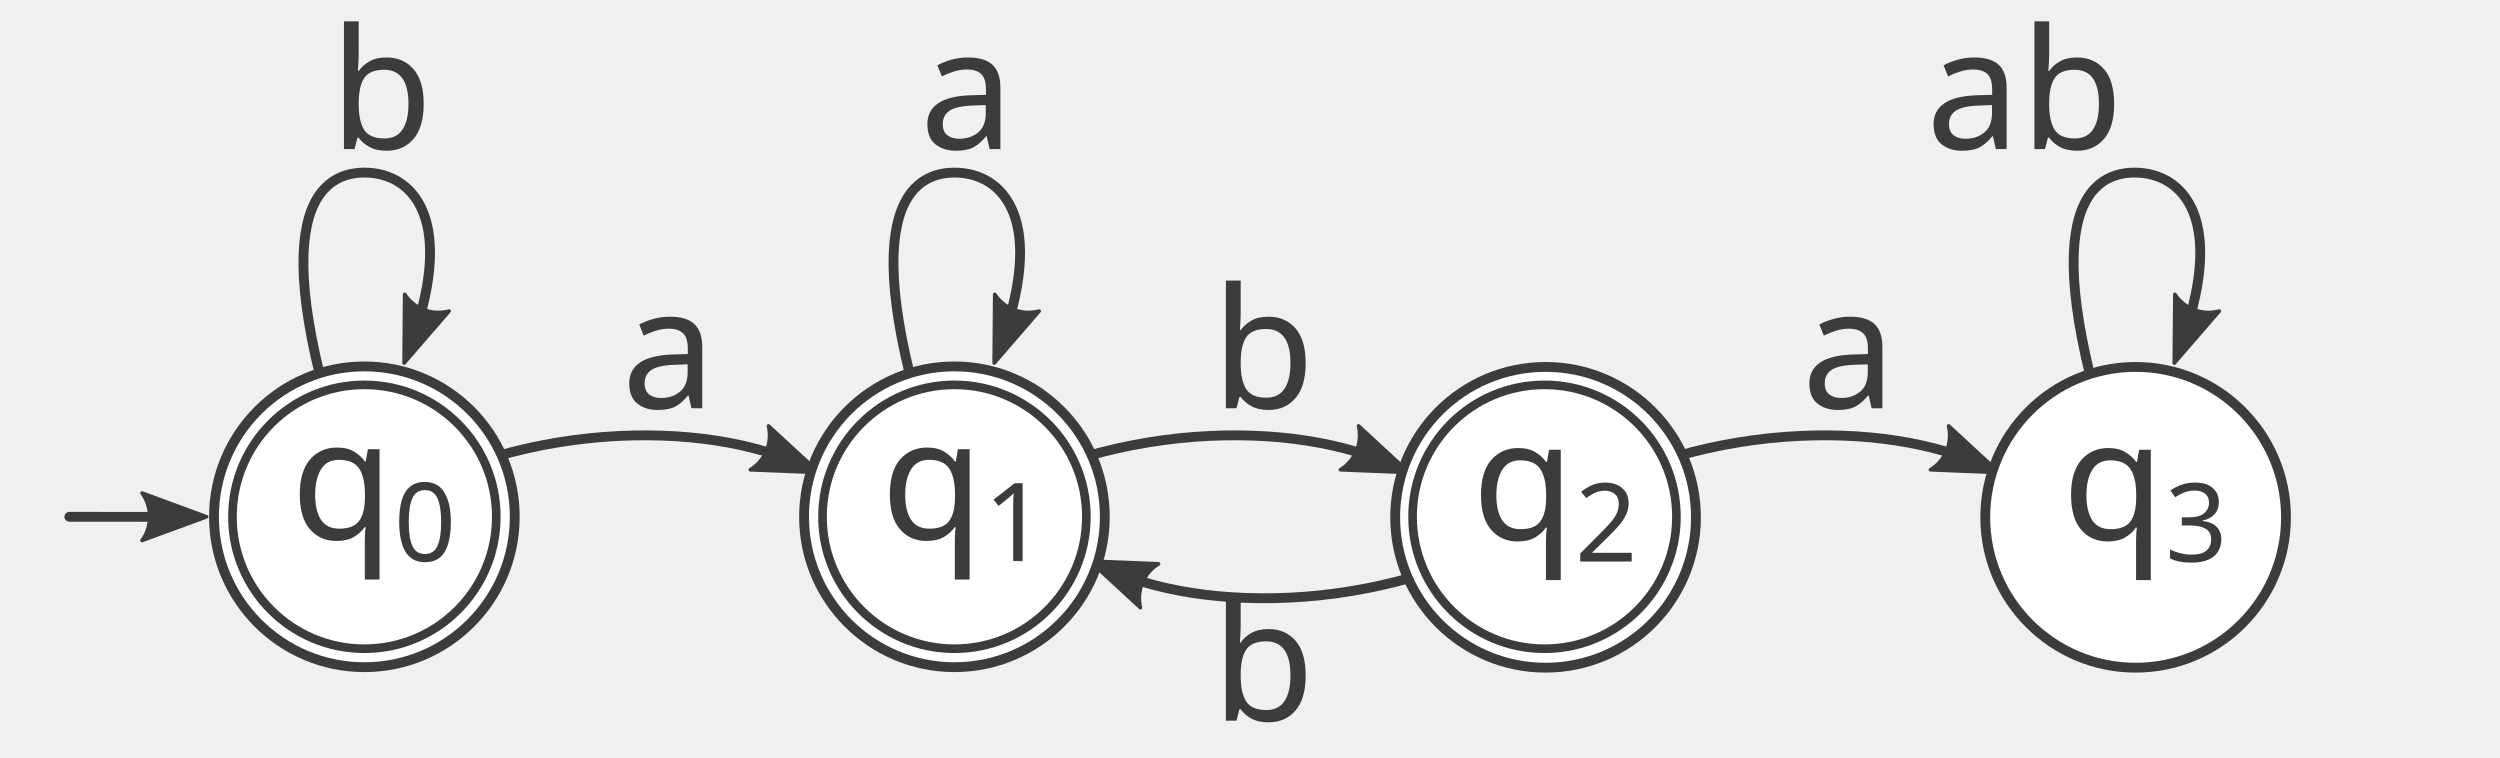
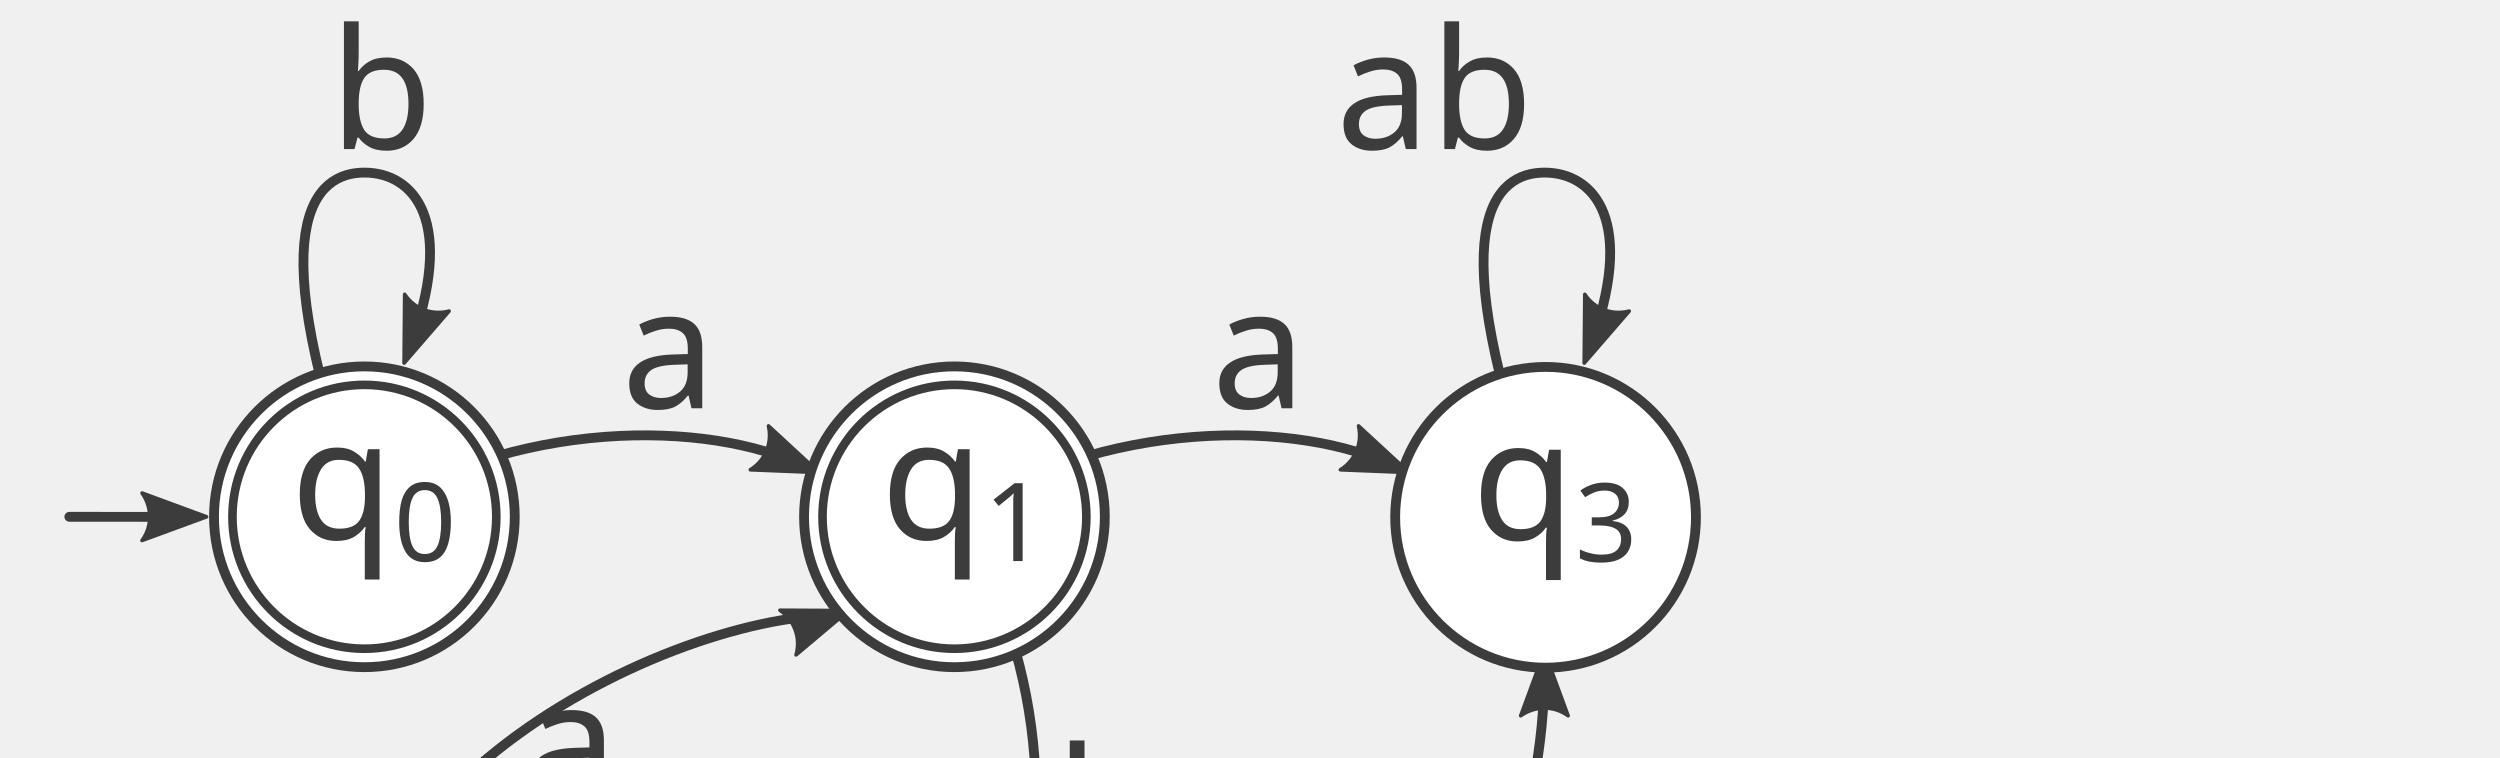
<svg xmlns="http://www.w3.org/2000/svg" width="71.744mm" height="21.725mm" viewBox="0 0 254.21 76.978" id="svg2" version="1.1">
  <defs id="defs4">
    <marker style="overflow:visible" id="marker4222" refX="0" refY="0" orient="auto">
      <path transform="scale(-0.6,-0.6)" d="M 8.719,4.034 -2.207,0.016 8.719,-4.002 c -1.745,2.372 -1.735,5.617 -6e-7,8.035 z" style="fill:#3c3c3c;fill-opacity:1;fill-rule:evenodd;stroke:#3c3c3c;stroke-width:0.625;stroke-linejoin:round;stroke-opacity:1" id="path4224" />
    </marker>
    <marker orient="auto" refY="0" refX="0" id="Arrow2Mend" style="overflow:visible">
      <path id="path4198" style="fill:#3c3c3c;fill-opacity:1;fill-rule:evenodd;stroke:#3c3c3c;stroke-width:0.625;stroke-linejoin:round;stroke-opacity:1" d="M 8.719,4.034 -2.207,0.016 8.719,-4.002 c -1.745,2.372 -1.735,5.617 -6e-7,8.035 z" transform="scale(-0.6,-0.6)" />
    </marker>
    <marker orient="auto" refY="0" refX="0" id="Arrow1Mend" style="overflow:visible">
      <path id="path4180" d="M 0,0 5,-5 -12.5,0 5,5 0,0 Z" style="fill:#3c3c3c;fill-opacity:1;fill-rule:evenodd;stroke:#3c3c3c;stroke-width:1pt;stroke-opacity:1" transform="matrix(-0.4,0,0,-0.4,-4,0)" />
    </marker>
    <marker orient="auto" refY="0" refX="0" id="Arrow1Lend" style="overflow:visible">
      <path id="path4174" d="M 0,0 5,-5 -12.5,0 5,5 0,0 Z" style="fill:#000000;fill-opacity:1;fill-rule:evenodd;stroke:#000000;stroke-width:1pt;stroke-opacity:1" transform="matrix(-0.8,0,0,-0.8,-10,0)" />
    </marker>
    <marker orient="auto" refY="0" refX="0" id="Arrow2Mend-3" style="overflow:visible">
      <path id="path4198-4" style="fill:#3c3c3c;fill-opacity:1;fill-rule:evenodd;stroke:#3c3c3c;stroke-width:0.625;stroke-linejoin:round;stroke-opacity:1" d="M 8.719,4.034 -2.207,0.016 8.719,-4.002 c -1.745,2.372 -1.735,5.617 -6e-7,8.035 z" transform="scale(-0.6,-0.6)" />
    </marker>
    <marker orient="auto" refY="0" refX="0" id="Arrow2Mend-6" style="overflow:visible">
      <path id="path4198-5" style="fill:#3c3c3c;fill-opacity:1;fill-rule:evenodd;stroke:#3c3c3c;stroke-width:0.625;stroke-linejoin:round;stroke-opacity:1" d="M 8.719,4.034 -2.207,0.016 8.719,-4.002 c -1.745,2.372 -1.735,5.617 -6e-7,8.035 z" transform="scale(-0.6,-0.6)" />
    </marker>
    <marker orient="auto" refY="0" refX="0" id="Arrow2Mend-3-8" style="overflow:visible">
      <path id="path4198-4-2" style="fill:#3c3c3c;fill-opacity:1;fill-rule:evenodd;stroke:#3c3c3c;stroke-width:0.625;stroke-linejoin:round;stroke-opacity:1" d="M 8.719,4.034 -2.207,0.016 8.719,-4.002 c -1.745,2.372 -1.735,5.617 -6e-7,8.035 z" transform="scale(-0.6,-0.6)" />
    </marker>
    <marker style="overflow:visible" id="marker4222-2" refX="0" refY="0" orient="auto">
      <path transform="scale(-0.6,-0.6)" d="M 8.719,4.034 -2.207,0.016 8.719,-4.002 c -1.745,2.372 -1.735,5.617 -6e-7,8.035 z" style="fill:#3c3c3c;fill-opacity:1;fill-rule:evenodd;stroke:#3c3c3c;stroke-width:0.625;stroke-linejoin:round;stroke-opacity:1" id="path4224-9" />
    </marker>
    <marker style="overflow:visible" id="marker4222-4" refX="0" refY="0" orient="auto">
      <path transform="scale(-0.6,-0.6)" d="M 8.719,4.034 -2.207,0.016 8.719,-4.002 c -1.745,2.372 -1.735,5.617 -6e-7,8.035 z" style="fill:#3c3c3c;fill-opacity:1;fill-rule:evenodd;stroke:#3c3c3c;stroke-width:0.625;stroke-linejoin:round;stroke-opacity:1" id="path4224-3" />
    </marker>
    <marker style="overflow:visible" id="marker4222-2-6" refX="0" refY="0" orient="auto">
      <path transform="scale(-0.6,-0.6)" d="M 8.719,4.034 -2.207,0.016 8.719,-4.002 c -1.745,2.372 -1.735,5.617 -6e-7,8.035 z" style="fill:#3c3c3c;fill-opacity:1;fill-rule:evenodd;stroke:#3c3c3c;stroke-width:0.625;stroke-linejoin:round;stroke-opacity:1" id="path4224-9-6" />
    </marker>
    <marker style="overflow:visible" id="marker4222-6" refX="0" refY="0" orient="auto">
      <path transform="scale(-0.6,-0.6)" d="M 8.719,4.034 -2.207,0.016 8.719,-4.002 c -1.745,2.372 -1.735,5.617 -6e-7,8.035 z" style="fill:#3c3c3c;fill-opacity:1;fill-rule:evenodd;stroke:#3c3c3c;stroke-width:0.625;stroke-linejoin:round;stroke-opacity:1" id="path4224-90" />
    </marker>
    <marker style="overflow:visible" id="marker4222-2-6-2" refX="0" refY="0" orient="auto">
      <path transform="scale(-0.6,-0.6)" d="M 8.719,4.034 -2.207,0.016 8.719,-4.002 c -1.745,2.372 -1.735,5.617 -6e-7,8.035 z" style="fill:#3c3c3c;fill-opacity:1;fill-rule:evenodd;stroke:#3c3c3c;stroke-width:0.625;stroke-linejoin:round;stroke-opacity:1" id="path4224-9-6-5" />
    </marker>
    <marker style="overflow:visible" id="marker4222-2-6-7" refX="0" refY="0" orient="auto">
      <path transform="scale(-0.6,-0.6)" d="M 8.719,4.034 -2.207,0.016 8.719,-4.002 c -1.745,2.372 -1.735,5.617 -6e-7,8.035 z" style="fill:#3c3c3c;fill-opacity:1;fill-rule:evenodd;stroke:#3c3c3c;stroke-width:0.625;stroke-linejoin:round;stroke-opacity:1" id="path4224-9-6-2" />
    </marker>
    <marker orient="auto" refY="0" refX="0" id="Arrow2Mend-3-8-1" style="overflow:visible">
      <path id="path4198-4-2-6" style="fill:#3c3c3c;fill-opacity:1;fill-rule:evenodd;stroke:#3c3c3c;stroke-width:0.625;stroke-linejoin:round;stroke-opacity:1" d="M 8.719,4.034 -2.207,0.016 8.719,-4.002 c -1.745,2.372 -1.735,5.617 -6e-7,8.035 z" transform="scale(-0.6,-0.6)" />
    </marker>
    <marker orient="auto" refY="0" refX="0" id="Arrow2Mend-3-8-9" style="overflow:visible">
      <path id="path4198-4-2-1" style="fill:#3c3c3c;fill-opacity:1;fill-rule:evenodd;stroke:#3c3c3c;stroke-width:0.625;stroke-linejoin:round;stroke-opacity:1" d="M 8.719,4.034 -2.207,0.016 8.719,-4.002 c -1.745,2.372 -1.735,5.617 -6e-7,8.035 z" transform="scale(-0.6,-0.6)" />
    </marker>
    <marker orient="auto" refY="0" refX="0" id="Arrow2Mend-3-6" style="overflow:visible">
      <path id="path4198-4-7" style="fill:#3c3c3c;fill-opacity:1;fill-rule:evenodd;stroke:#3c3c3c;stroke-width:0.625;stroke-linejoin:round;stroke-opacity:1" d="M 8.719,4.034 -2.207,0.016 8.719,-4.002 c -1.745,2.372 -1.735,5.617 -6e-7,8.035 z" transform="scale(-0.6,-0.6)" />
    </marker>
+     <marker style="overflow:visible" id="marker4222-4-3" refX="0" refY="0" orient="auto">
+       <path transform="scale(-0.6,-0.6)" d="M 8.719,4.034 -2.207,0.016 8.719,-4.002 c -1.745,2.372 -1.735,5.617 -6e-7,8.035 z" style="fill:#3c3c3c;fill-opacity:1;fill-rule:evenodd;stroke:#3c3c3c;stroke-width:0.625;stroke-linejoin:round;stroke-opacity:1" id="path4224-3-4" />
+     </marker>
+     <marker style="overflow:visible" id="marker4222-2-6-0" refX="0" refY="0" orient="auto">
+       <path transform="scale(-0.6,-0.6)" d="M 8.719,4.034 -2.207,0.016 8.719,-4.002 c -1.745,2.372 -1.735,5.617 -6e-7,8.035 z" style="fill:#3c3c3c;fill-opacity:1;fill-rule:evenodd;stroke:#3c3c3c;stroke-width:0.625;stroke-linejoin:round;stroke-opacity:1" id="path4224-9-6-23" />
+     </marker>
+     <marker style="overflow:visible" id="marker4222-2-6-0-1" refX="0" refY="0" orient="auto">
+       <path transform="scale(-0.6,-0.6)" d="M 8.719,4.034 -2.207,0.016 8.719,-4.002 c -1.745,2.372 -1.735,5.617 -6e-7,8.035 z" style="fill:#3c3c3c;fill-opacity:1;fill-rule:evenodd;stroke:#3c3c3c;stroke-width:0.625;stroke-linejoin:round;stroke-opacity:1" id="path4224-9-6-23-5" />
+     </marker>
  </defs>
  <g id="layer1" transform="translate(-57.94899,-474.8125)">
-     <path style="fill:none;fill-rule:evenodd;stroke:#3c3c3c;stroke-width:1px;stroke-linecap:round;stroke-linejoin:round;stroke-opacity:1;marker-end:url(#Arrow2Mend-3-6)" d="m 155,527.362 c -11,-30 -5,-35 0,-35 5,0 9.5,4.875 4.5,18.125" id="path4165-8-2" />
-     <text id="text3336-5-5" y="489.967" x="151.47" style="font-style:normal;font-weight:normal;font-size:17.071px;line-height:125%;font-family:sans-serif;letter-spacing:0px;word-spacing:0px;fill:#000000;fill-opacity:1;stroke:none;stroke-width:1px;stroke-linecap:butt;stroke-linejoin:miter;stroke-opacity:1" xml:space="preserve">
-       <tspan style="font-style:normal;font-variant:normal;font-weight:normal;font-stretch:normal;font-family:Calibri;-inkscape-font-specification:Calibri;fill:#3c3c3c;fill-opacity:1" y="489.967" x="151.47" id="tspan3338-1-2">a</tspan>
+     <path style="fill:none;fill-rule:evenodd;stroke:#3c3c3c;stroke-width:1px;stroke-linecap:round;stroke-linejoin:round;stroke-opacity:1;marker-mid:url(#marker4222-2-6-0-1)" d="m 155,587.362 c 35,0 60,-10 60,-45 l 0,-15" id="path4165-6-9-9-3-7" />
+     <path style="fill:none;fill-rule:evenodd;stroke:#3c3c3c;stroke-width:1px;stroke-linecap:round;stroke-linejoin:round;stroke-opacity:1;marker-mid:url(#marker4222-2-6-0)" d="m 95,587.362 c -10,-30 30,-50 48,-50 l 12,-10" id="path4165-6-9-9-3" />
+     <path style="fill:none;fill-rule:evenodd;stroke:#3c3c3c;stroke-width:1px;stroke-linecap:round;stroke-linejoin:round;stroke-opacity:1;marker-mid:url(#marker4222-4-3)" d="m 155,527.362 c 10,15 10,35 5,45 l -5,15" id="path4165-6-7-1" />
+     <path style="fill:none;fill-rule:evenodd;stroke:#3c3c3c;stroke-width:1px;stroke-linecap:round;stroke-linejoin:round;stroke-opacity:1;marker-end:url(#Arrow2Mend-3-8-9)" d="m 215,527.362 c -11,-30 -5,-35 0,-35 5,0 9.5,4.875 4.5,18.125" id="path4165-8-7-8" />
+     <text id="text3336-5-8-9" y="489.967" x="214.92" style="font-style:normal;font-weight:normal;font-size:17.071px;line-height:125%;font-family:sans-serif;letter-spacing:0px;word-spacing:0px;fill:#000000;fill-opacity:1;stroke:none;stroke-width:1px;stroke-linecap:butt;stroke-linejoin:miter;stroke-opacity:1" xml:space="preserve">
+       <tspan style="font-style:normal;font-variant:normal;font-weight:normal;font-stretch:normal;font-family:Calibri;-inkscape-font-specification:Calibri;text-align:center;text-anchor:middle;fill:#3c3c3c;fill-opacity:1" y="489.967" x="214.92" id="tspan3338-1-2-2">ab</tspan>
    </text>
-     <path style="fill:none;fill-rule:evenodd;stroke:#3c3c3c;stroke-width:1px;stroke-linecap:round;stroke-linejoin:round;stroke-opacity:1;marker-end:url(#Arrow2Mend-3-8-9)" d="m 275,527.362 c -11,-30 -5,-35 0,-35 5,0 9.5,4.875 4.5,18.125" id="path4165-8-7-8" />
-     <text id="text3336-5-8-9" y="489.967" x="274.92" style="font-style:normal;font-weight:normal;font-size:17.071px;line-height:125%;font-family:sans-serif;letter-spacing:0px;word-spacing:0px;fill:#000000;fill-opacity:1;stroke:none;stroke-width:1px;stroke-linecap:butt;stroke-linejoin:miter;stroke-opacity:1" xml:space="preserve">
-       <tspan style="font-style:normal;font-variant:normal;font-weight:normal;font-stretch:normal;font-family:Calibri;-inkscape-font-specification:Calibri;text-align:center;text-anchor:middle;fill:#3c3c3c;fill-opacity:1" y="489.967" x="274.92" id="tspan3338-1-2-2">ab</tspan>
+     <path style="fill:none;fill-rule:evenodd;stroke:#3c3c3c;stroke-width:1px;stroke-linecap:round;stroke-linejoin:round;stroke-opacity:1;marker-mid:url(#marker4222-6)" d="m 155,527.362 c 15,-10 35,-10 45,-5 l 15,5" id="path4165-6-4" />
+     <text id="text3336-5-1-1" y="516.326" x="181.153" style="font-style:normal;font-weight:normal;font-size:17.071px;line-height:125%;font-family:sans-serif;letter-spacing:0px;word-spacing:0px;fill:#000000;fill-opacity:1;stroke:none;stroke-width:1px;stroke-linecap:butt;stroke-linejoin:miter;stroke-opacity:1" xml:space="preserve">
+       <tspan style="font-style:normal;font-variant:normal;font-weight:normal;font-stretch:normal;font-family:Calibri;-inkscape-font-specification:Calibri;fill:#3c3c3c;fill-opacity:1" y="516.326" x="181.153" id="tspan3338-1-7-9">a</tspan>
    </text>
-     <path style="fill:none;fill-rule:evenodd;stroke:#3c3c3c;stroke-width:1px;stroke-linecap:round;stroke-linejoin:round;stroke-opacity:1;marker-mid:url(#marker4222-6)" d="m 215,527.362 c 15,-10 35,-10 45,-5 l 15,5" id="path4165-6-4" />
-     <text id="text3336-5-1-1" y="516.326" x="241.153" style="font-style:normal;font-weight:normal;font-size:17.071px;line-height:125%;font-family:sans-serif;letter-spacing:0px;word-spacing:0px;fill:#000000;fill-opacity:1;stroke:none;stroke-width:1px;stroke-linecap:butt;stroke-linejoin:miter;stroke-opacity:1" xml:space="preserve">
-       <tspan style="font-style:normal;font-variant:normal;font-weight:normal;font-stretch:normal;font-family:Calibri;-inkscape-font-specification:Calibri;fill:#3c3c3c;fill-opacity:1" y="516.326" x="241.153" id="tspan3338-1-7-9">a</tspan>
+     <path style="fill:none;fill-rule:evenodd;stroke:#3c3c3c;stroke-width:1px;stroke-linecap:round;stroke-linejoin:round;stroke-opacity:1;marker-mid:url(#marker4222-2-6)" d="m 155,587.362 c -15,10 -35,10 -45,5 l -15,-5" id="path4165-6-9-9" />
+     <text id="text3336-5-1-8-9" y="608.089" x="121.153" style="font-style:normal;font-weight:normal;font-size:17.071px;line-height:125%;font-family:sans-serif;letter-spacing:0px;word-spacing:0px;fill:#000000;fill-opacity:1;stroke:none;stroke-width:1px;stroke-linecap:butt;stroke-linejoin:miter;stroke-opacity:1" xml:space="preserve">
+       <tspan style="font-style:normal;font-variant:normal;font-weight:normal;font-stretch:normal;font-family:Calibri;-inkscape-font-specification:Calibri;fill:#3c3c3c;fill-opacity:1" y="608.089" x="121.153" id="tspan3338-1-7-7-0">b</tspan>
    </text>
-     <path style="fill:none;fill-rule:evenodd;stroke:#3c3c3c;stroke-width:1px;stroke-linecap:round;stroke-linejoin:round;stroke-opacity:1;marker-mid:url(#marker4222-2-6)" d="m 215,527.362 c -15,10 -35,10 -45,5 l -15,-5" id="path4165-6-9-9" />
-     <text id="text3336-5-1-8-9" y="548.089" x="181.153" style="font-style:normal;font-weight:normal;font-size:17.071px;line-height:125%;font-family:sans-serif;letter-spacing:0px;word-spacing:0px;fill:#000000;fill-opacity:1;stroke:none;stroke-width:1px;stroke-linecap:butt;stroke-linejoin:miter;stroke-opacity:1" xml:space="preserve">
-       <tspan style="font-style:normal;font-variant:normal;font-weight:normal;font-stretch:normal;font-family:Calibri;-inkscape-font-specification:Calibri;fill:#3c3c3c;fill-opacity:1" y="548.089" x="181.153" id="tspan3338-1-7-7-0">b</tspan>
-     </text>
-     <path style="fill:none;fill-rule:evenodd;stroke:#3c3c3c;stroke-width:1px;stroke-linecap:round;stroke-linejoin:round;stroke-opacity:1;marker-mid:url(#marker4222-4)" d="m 155,527.362 c 15,-10 35,-10 45,-5 l 15,5" id="path4165-6-7" />
-     <text id="text3336-5-1-9" y="516.326" x="181.153" style="font-style:normal;font-weight:normal;font-size:17.071px;line-height:125%;font-family:sans-serif;letter-spacing:0px;word-spacing:0px;fill:#000000;fill-opacity:1;stroke:none;stroke-width:1px;stroke-linecap:butt;stroke-linejoin:miter;stroke-opacity:1" xml:space="preserve">
-       <tspan style="font-style:normal;font-variant:normal;font-weight:normal;font-stretch:normal;font-family:Calibri;-inkscape-font-specification:Calibri;fill:#3c3c3c;fill-opacity:1" y="516.326" x="181.153" id="tspan3338-1-7-2">b</tspan>
+     <path style="fill:none;fill-rule:evenodd;stroke:#3c3c3c;stroke-width:1px;stroke-linecap:round;stroke-linejoin:round;stroke-opacity:1;marker-mid:url(#marker4222-4)" d="m 95,587.362 c 15,-10 35,-10 45,-5 l 15,5" id="path4165-6-7" />
+     <text id="text3336-5-1-9" y="576.326" x="121.153" style="font-style:normal;font-weight:normal;font-size:17.071px;line-height:125%;font-family:sans-serif;letter-spacing:0px;word-spacing:0px;fill:#000000;fill-opacity:1;stroke:none;stroke-width:1px;stroke-linecap:butt;stroke-linejoin:miter;stroke-opacity:1" xml:space="preserve">
+       <tspan style="font-style:normal;font-variant:normal;font-weight:normal;font-stretch:normal;font-family:Calibri;-inkscape-font-specification:Calibri;fill:#3c3c3c;fill-opacity:1" y="576.326" x="121.153" id="tspan3338-1-7-2">b</tspan>
    </text>
    <path style="fill:none;fill-rule:evenodd;stroke:#3c3c3c;stroke-width:1px;stroke-linecap:round;stroke-linejoin:round;stroke-opacity:1;marker-mid:url(#marker4222)" d="m 95,527.362 c 15,-10 35,-10 45,-5 l 15,5" id="path4165-6" />
    <path style="fill:none;fill-rule:evenodd;stroke:#3c3c3c;stroke-width:1px;stroke-linecap:round;stroke-linejoin:round;stroke-opacity:1;marker-end:url(#Arrow2Mend-3)" d="m 95,527.362 c -11,-30 -5,-35 0,-35 5,0 9.5,4.875 4.5,18.125" id="path4165-8" />
    <circle style="opacity:1;fill:#ffffff;fill-opacity:1;fill-rule:evenodd;stroke:#3c3c3c;stroke-width:1;stroke-linecap:round;stroke-linejoin:round;stroke-miterlimit:4;stroke-dasharray:none;stroke-dashoffset:0;stroke-opacity:1" id="path3342" cx="95" cy="527.362" r="15.291" />
    <circle style="opacity:1;fill:#ffffff;fill-opacity:1;fill-rule:evenodd;stroke:#3c3c3c;stroke-width:0.877;stroke-linecap:round;stroke-linejoin:round;stroke-miterlimit:4;stroke-dasharray:none;stroke-dashoffset:0;stroke-opacity:1" id="path3342-8" cx="95" cy="527.362" r="13.415" />
    <text xml:space="preserve" style="font-style:normal;font-weight:normal;font-size:17.071px;line-height:125%;font-family:sans-serif;letter-spacing:0px;word-spacing:0px;fill:#000000;fill-opacity:1;stroke:none;stroke-width:1px;stroke-linecap:butt;stroke-linejoin:miter;stroke-opacity:1" x="87.496" y="529.646" id="text3336">
      <tspan id="tspan3338" x="87.496" y="529.646" style="font-style:normal;font-variant:normal;font-weight:normal;font-stretch:normal;font-family:Calibri;-inkscape-font-specification:Calibri;fill:#3c3c3c;fill-opacity:1">q<tspan id="tspan6466" style="font-size:65%;baseline-shift:sub">0</tspan>
      </tspan>
    </text>
    <text id="text3336-5" y="489.967" x="91.47" style="font-style:normal;font-weight:normal;font-size:17.071px;line-height:125%;font-family:sans-serif;letter-spacing:0px;word-spacing:0px;fill:#000000;fill-opacity:1;stroke:none;stroke-width:1px;stroke-linecap:butt;stroke-linejoin:miter;stroke-opacity:1" xml:space="preserve">
      <tspan style="font-style:normal;font-variant:normal;font-weight:normal;font-stretch:normal;font-family:Calibri;-inkscape-font-specification:Calibri;fill:#3c3c3c;fill-opacity:1" y="489.967" x="91.47" id="tspan3338-1">b</tspan>
    </text>
    <path style="fill:none;fill-rule:evenodd;stroke:#3c3c3c;stroke-width:1px;stroke-linecap:round;stroke-linejoin:round;stroke-opacity:1;marker-end:url(#Arrow2Mend)" d="m 65,527.362 12.625,0.01" id="path4165" />
    <circle style="opacity:1;fill:#ffffff;fill-opacity:1;fill-rule:evenodd;stroke:#3c3c3c;stroke-width:1;stroke-linecap:round;stroke-linejoin:round;stroke-miterlimit:4;stroke-dasharray:none;stroke-dashoffset:0;stroke-opacity:1" id="path3342-9" cx="155" cy="527.362" r="15.291" />
    <circle style="opacity:1;fill:#ffffff;fill-opacity:1;fill-rule:evenodd;stroke:#3c3c3c;stroke-width:0.877;stroke-linecap:round;stroke-linejoin:round;stroke-miterlimit:4;stroke-dasharray:none;stroke-dashoffset:0;stroke-opacity:1" id="path3342-8-0" cx="155" cy="527.362" r="13.415" />
    <text id="text3336-5-1" y="516.326" x="121.153" style="font-style:normal;font-weight:normal;font-size:17.071px;line-height:125%;font-family:sans-serif;letter-spacing:0px;word-spacing:0px;fill:#000000;fill-opacity:1;stroke:none;stroke-width:1px;stroke-linecap:butt;stroke-linejoin:miter;stroke-opacity:1" xml:space="preserve">
      <tspan style="font-style:normal;font-variant:normal;font-weight:normal;font-stretch:normal;font-family:Calibri;-inkscape-font-specification:Calibri;fill:#3c3c3c;fill-opacity:1" y="516.326" x="121.153" id="tspan3338-1-7">a</tspan>
    </text>
    <text xml:space="preserve" style="font-style:normal;font-weight:normal;font-size:17.071px;line-height:125%;font-family:sans-serif;letter-spacing:0px;word-spacing:0px;fill:#000000;fill-opacity:1;stroke:none;stroke-width:1px;stroke-linecap:butt;stroke-linejoin:miter;stroke-opacity:1" x="147.496" y="529.646" id="text3336-8">
      <tspan id="tspan3338-2" x="147.496" y="529.646" style="font-style:normal;font-variant:normal;font-weight:normal;font-stretch:normal;font-family:Calibri;-inkscape-font-specification:Calibri;fill:#3c3c3c;fill-opacity:1">q<tspan id="tspan6466-1" style="font-size:65%;baseline-shift:sub">1</tspan>
      </tspan>
    </text>
-     <circle style="opacity:1;fill:#ffffff;fill-opacity:1;fill-rule:evenodd;stroke:#3c3c3c;stroke-width:1;stroke-linecap:round;stroke-linejoin:round;stroke-miterlimit:4;stroke-dasharray:none;stroke-dashoffset:0;stroke-opacity:1" id="path3342-9-9" cx="215.108" cy="527.414" r="15.291" />
-     <circle style="opacity:1;fill:#ffffff;fill-opacity:1;fill-rule:evenodd;stroke:#3c3c3c;stroke-width:1;stroke-linecap:round;stroke-linejoin:round;stroke-miterlimit:4;stroke-dasharray:none;stroke-dashoffset:0;stroke-opacity:1" id="path3342-9-9-5" cx="275.108" cy="527.414" r="15.291" />
-     <text xml:space="preserve" style="font-style:normal;font-weight:normal;font-size:17.071px;line-height:125%;font-family:sans-serif;letter-spacing:0px;word-spacing:0px;fill:#000000;fill-opacity:1;stroke:none;stroke-width:1px;stroke-linecap:butt;stroke-linejoin:miter;stroke-opacity:1" x="267.604" y="529.698" id="text3336-8-0-3">
-       <tspan id="tspan3338-2-4-8" x="267.604" y="529.698" style="font-style:normal;font-variant:normal;font-weight:normal;font-stretch:normal;font-family:Calibri;-inkscape-font-specification:Calibri;fill:#3c3c3c;fill-opacity:1">q<tspan id="tspan6466-1-1-5" style="font-size:65%;baseline-shift:sub">3</tspan>
+     <circle style="opacity:1;fill:#ffffff;fill-opacity:1;fill-rule:evenodd;stroke:#3c3c3c;stroke-width:1;stroke-linecap:round;stroke-linejoin:round;stroke-miterlimit:4;stroke-dasharray:none;stroke-dashoffset:0;stroke-opacity:1" id="path3342-9-9" cx="95" cy="587.362" r="15.291" />
+     <circle style="opacity:1;fill:#ffffff;fill-opacity:1;fill-rule:evenodd;stroke:#3c3c3c;stroke-width:1;stroke-linecap:round;stroke-linejoin:round;stroke-miterlimit:4;stroke-dasharray:none;stroke-dashoffset:0;stroke-opacity:1" id="path3342-9-9-5" cx="215.108" cy="527.414" r="15.291" />
+     <text xml:space="preserve" style="font-style:normal;font-weight:normal;font-size:17.071px;line-height:125%;font-family:sans-serif;letter-spacing:0px;word-spacing:0px;fill:#000000;fill-opacity:1;stroke:none;stroke-width:1px;stroke-linecap:butt;stroke-linejoin:miter;stroke-opacity:1" x="207.604" y="529.698" id="text3336-8-0-3">
+       <tspan id="tspan3338-2-4-8" x="207.604" y="529.698" style="font-style:normal;font-variant:normal;font-weight:normal;font-stretch:normal;font-family:Calibri;-inkscape-font-specification:Calibri;fill:#3c3c3c;fill-opacity:1">q<tspan id="tspan6466-1-1-5" style="font-size:65%;baseline-shift:sub">3</tspan>
      </tspan>
    </text>
-     <circle style="opacity:1;fill:#ffffff;fill-opacity:1;fill-rule:evenodd;stroke:#3c3c3c;stroke-width:0.877;stroke-linecap:round;stroke-linejoin:round;stroke-miterlimit:4;stroke-dasharray:none;stroke-dashoffset:0;stroke-opacity:1" id="path3342-8-0-1" cx="215" cy="527.362" r="13.415" />
-     <text xml:space="preserve" style="font-style:normal;font-weight:normal;font-size:17.071px;line-height:125%;font-family:sans-serif;letter-spacing:0px;word-spacing:0px;fill:#000000;fill-opacity:1;stroke:none;stroke-width:1px;stroke-linecap:butt;stroke-linejoin:miter;stroke-opacity:1" x="207.604" y="529.698" id="text3336-8-0">
-       <tspan id="tspan3338-2-4" x="207.604" y="529.698" style="font-style:normal;font-variant:normal;font-weight:normal;font-stretch:normal;font-family:Calibri;-inkscape-font-specification:Calibri;fill:#3c3c3c;fill-opacity:1">q<tspan id="tspan6466-1-1" style="font-size:65%;baseline-shift:sub">2</tspan>
+     <circle style="opacity:1;fill:#ffffff;fill-opacity:1;fill-rule:evenodd;stroke:#3c3c3c;stroke-width:0.877;stroke-linecap:round;stroke-linejoin:round;stroke-miterlimit:4;stroke-dasharray:none;stroke-dashoffset:0;stroke-opacity:1" id="path3342-8-0-1" cx="94.892" cy="587.311" r="13.415" />
+     <text xml:space="preserve" style="font-style:normal;font-weight:normal;font-size:17.071px;line-height:125%;font-family:sans-serif;letter-spacing:0px;word-spacing:0px;fill:#000000;fill-opacity:1;stroke:none;stroke-width:1px;stroke-linecap:butt;stroke-linejoin:miter;stroke-opacity:1" x="87.496" y="589.646" id="text3336-8-0">
+       <tspan id="tspan3338-2-4" x="87.496" y="589.646" style="font-style:normal;font-variant:normal;font-weight:normal;font-stretch:normal;font-family:Calibri;-inkscape-font-specification:Calibri;fill:#3c3c3c;fill-opacity:1">q<tspan id="tspan6466-1-1" style="font-size:65%;baseline-shift:sub">2</tspan>
      </tspan>
+     </text>
+     <circle style="opacity:1;fill:#ffffff;fill-opacity:1;fill-rule:evenodd;stroke:#3c3c3c;stroke-width:1;stroke-linecap:round;stroke-linejoin:round;stroke-miterlimit:4;stroke-dasharray:none;stroke-dashoffset:0;stroke-opacity:1" id="path3342-9-3" cx="155" cy="587.362" r="15.291" />
+     <circle style="opacity:1;fill:#ffffff;fill-opacity:1;fill-rule:evenodd;stroke:#3c3c3c;stroke-width:0.877;stroke-linecap:round;stroke-linejoin:round;stroke-miterlimit:4;stroke-dasharray:none;stroke-dashoffset:0;stroke-opacity:1" id="path3342-8-0-3" cx="155" cy="587.362" r="13.415" />
+     <text xml:space="preserve" style="font-style:normal;font-weight:normal;font-size:17.071px;line-height:125%;font-family:sans-serif;letter-spacing:0px;word-spacing:0px;fill:#000000;fill-opacity:1;stroke:none;stroke-width:1px;stroke-linecap:butt;stroke-linejoin:miter;stroke-opacity:1" x="147.496" y="589.646" id="text3336-8-3">
+       <tspan id="tspan3338-2-8" x="147.496" y="589.646" style="font-style:normal;font-variant:normal;font-weight:normal;font-stretch:normal;font-family:Calibri;-inkscape-font-specification:Calibri;fill:#3c3c3c;fill-opacity:1">q<tspan id="tspan6466-1-7" style="font-size:65%;baseline-shift:sub">1</tspan>
+       </tspan>
+     </text>
+     <text id="text3336-5-1-8-9-6" y="563.089" x="165.274" style="font-style:normal;font-weight:normal;font-size:17.071px;line-height:125%;font-family:sans-serif;letter-spacing:0px;word-spacing:0px;fill:#000000;fill-opacity:1;stroke:none;stroke-width:1px;stroke-linecap:butt;stroke-linejoin:miter;stroke-opacity:1" xml:space="preserve">
+       <tspan style="font-style:normal;font-variant:normal;font-weight:normal;font-stretch:normal;font-family:Calibri;-inkscape-font-specification:Calibri;fill:#3c3c3c;fill-opacity:1" y="563.089" x="165.274" id="tspan3338-1-7-7-0-0">b</tspan>
+     </text>
+     <text id="text3336-5-1-8-9-3" y="556.326" x="111.153" style="font-style:normal;font-weight:normal;font-size:17.071px;line-height:125%;font-family:sans-serif;letter-spacing:0px;word-spacing:0px;fill:#000000;fill-opacity:1;stroke:none;stroke-width:1px;stroke-linecap:butt;stroke-linejoin:miter;stroke-opacity:1" xml:space="preserve">
+       <tspan style="font-style:normal;font-variant:normal;font-weight:normal;font-stretch:normal;font-family:Calibri;-inkscape-font-specification:Calibri;fill:#3c3c3c;fill-opacity:1" y="556.326" x="111.153" id="tspan3338-1-7-7-0-7">a</tspan>
+     </text>
+     <text id="text3336-5-1-8-9-3-4" y="581.326" x="206.153" style="font-style:normal;font-weight:normal;font-size:17.071px;line-height:125%;font-family:sans-serif;letter-spacing:0px;word-spacing:0px;fill:#000000;fill-opacity:1;stroke:none;stroke-width:1px;stroke-linecap:butt;stroke-linejoin:miter;stroke-opacity:1" xml:space="preserve">
+       <tspan style="font-style:normal;font-variant:normal;font-weight:normal;font-stretch:normal;font-family:Calibri;-inkscape-font-specification:Calibri;fill:#3c3c3c;fill-opacity:1" y="581.326" x="206.153" id="tspan3338-1-7-7-0-7-8">a</tspan>
    </text>
  </g>
</svg>
